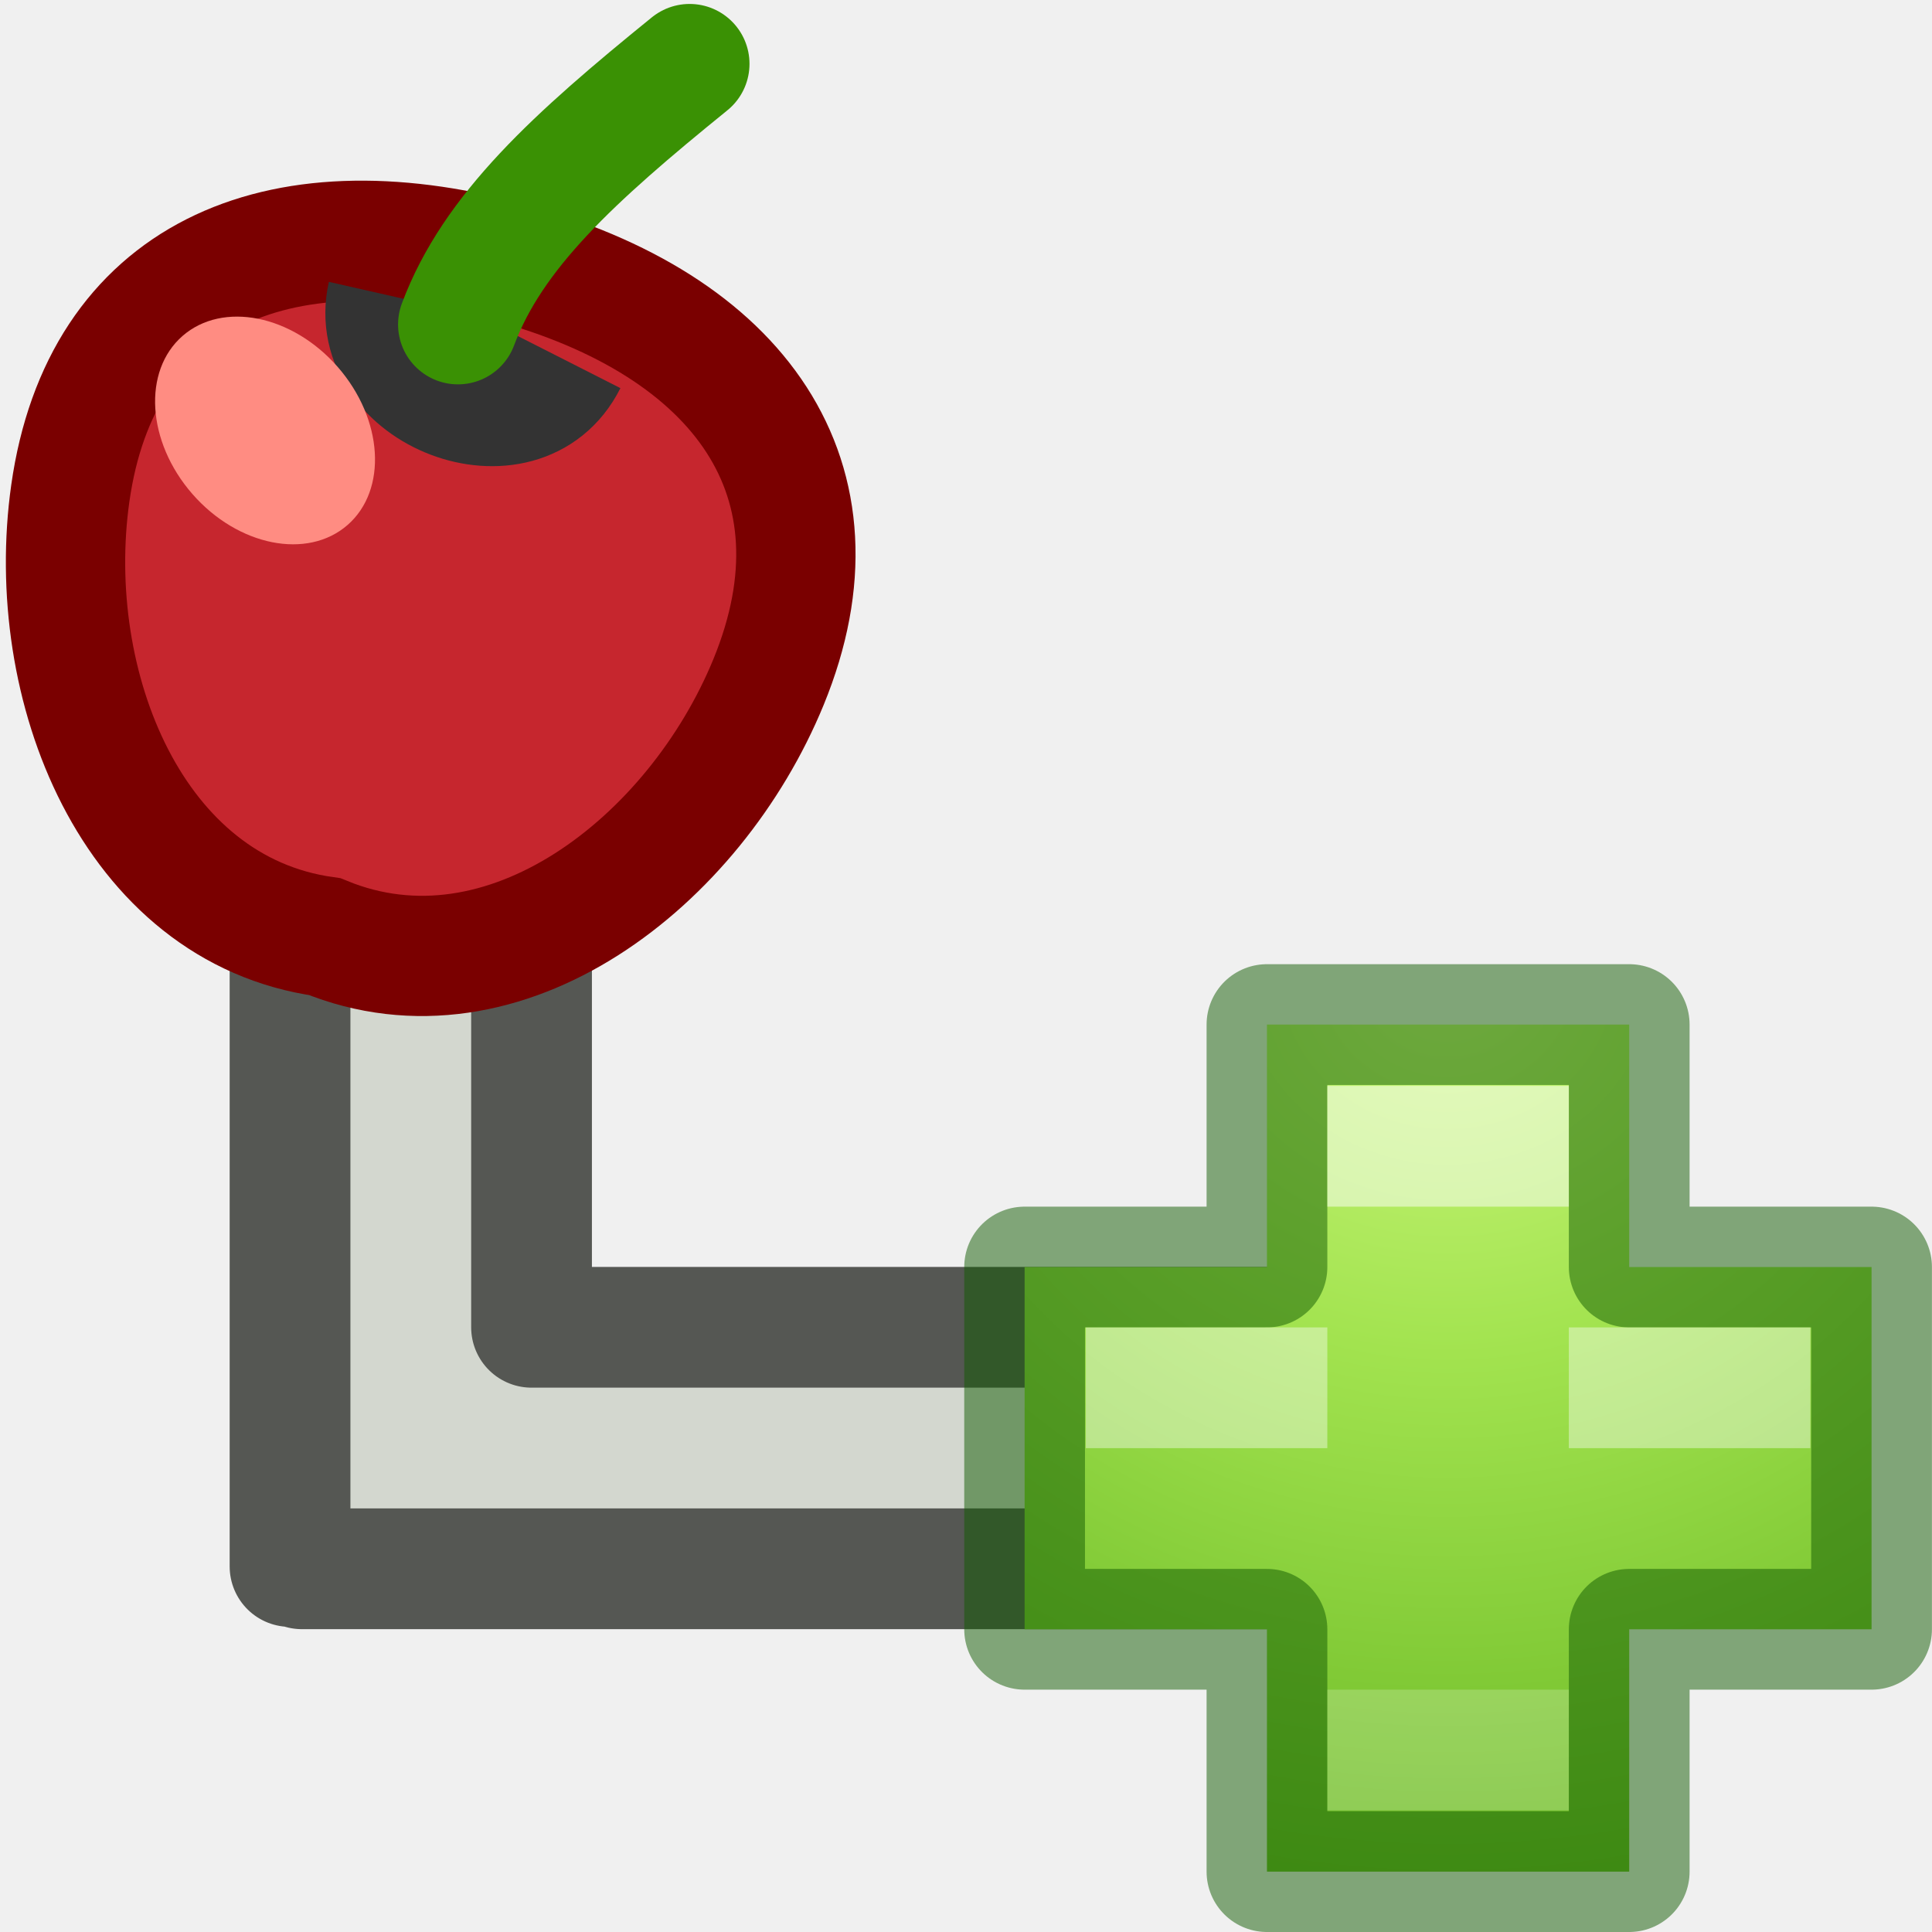
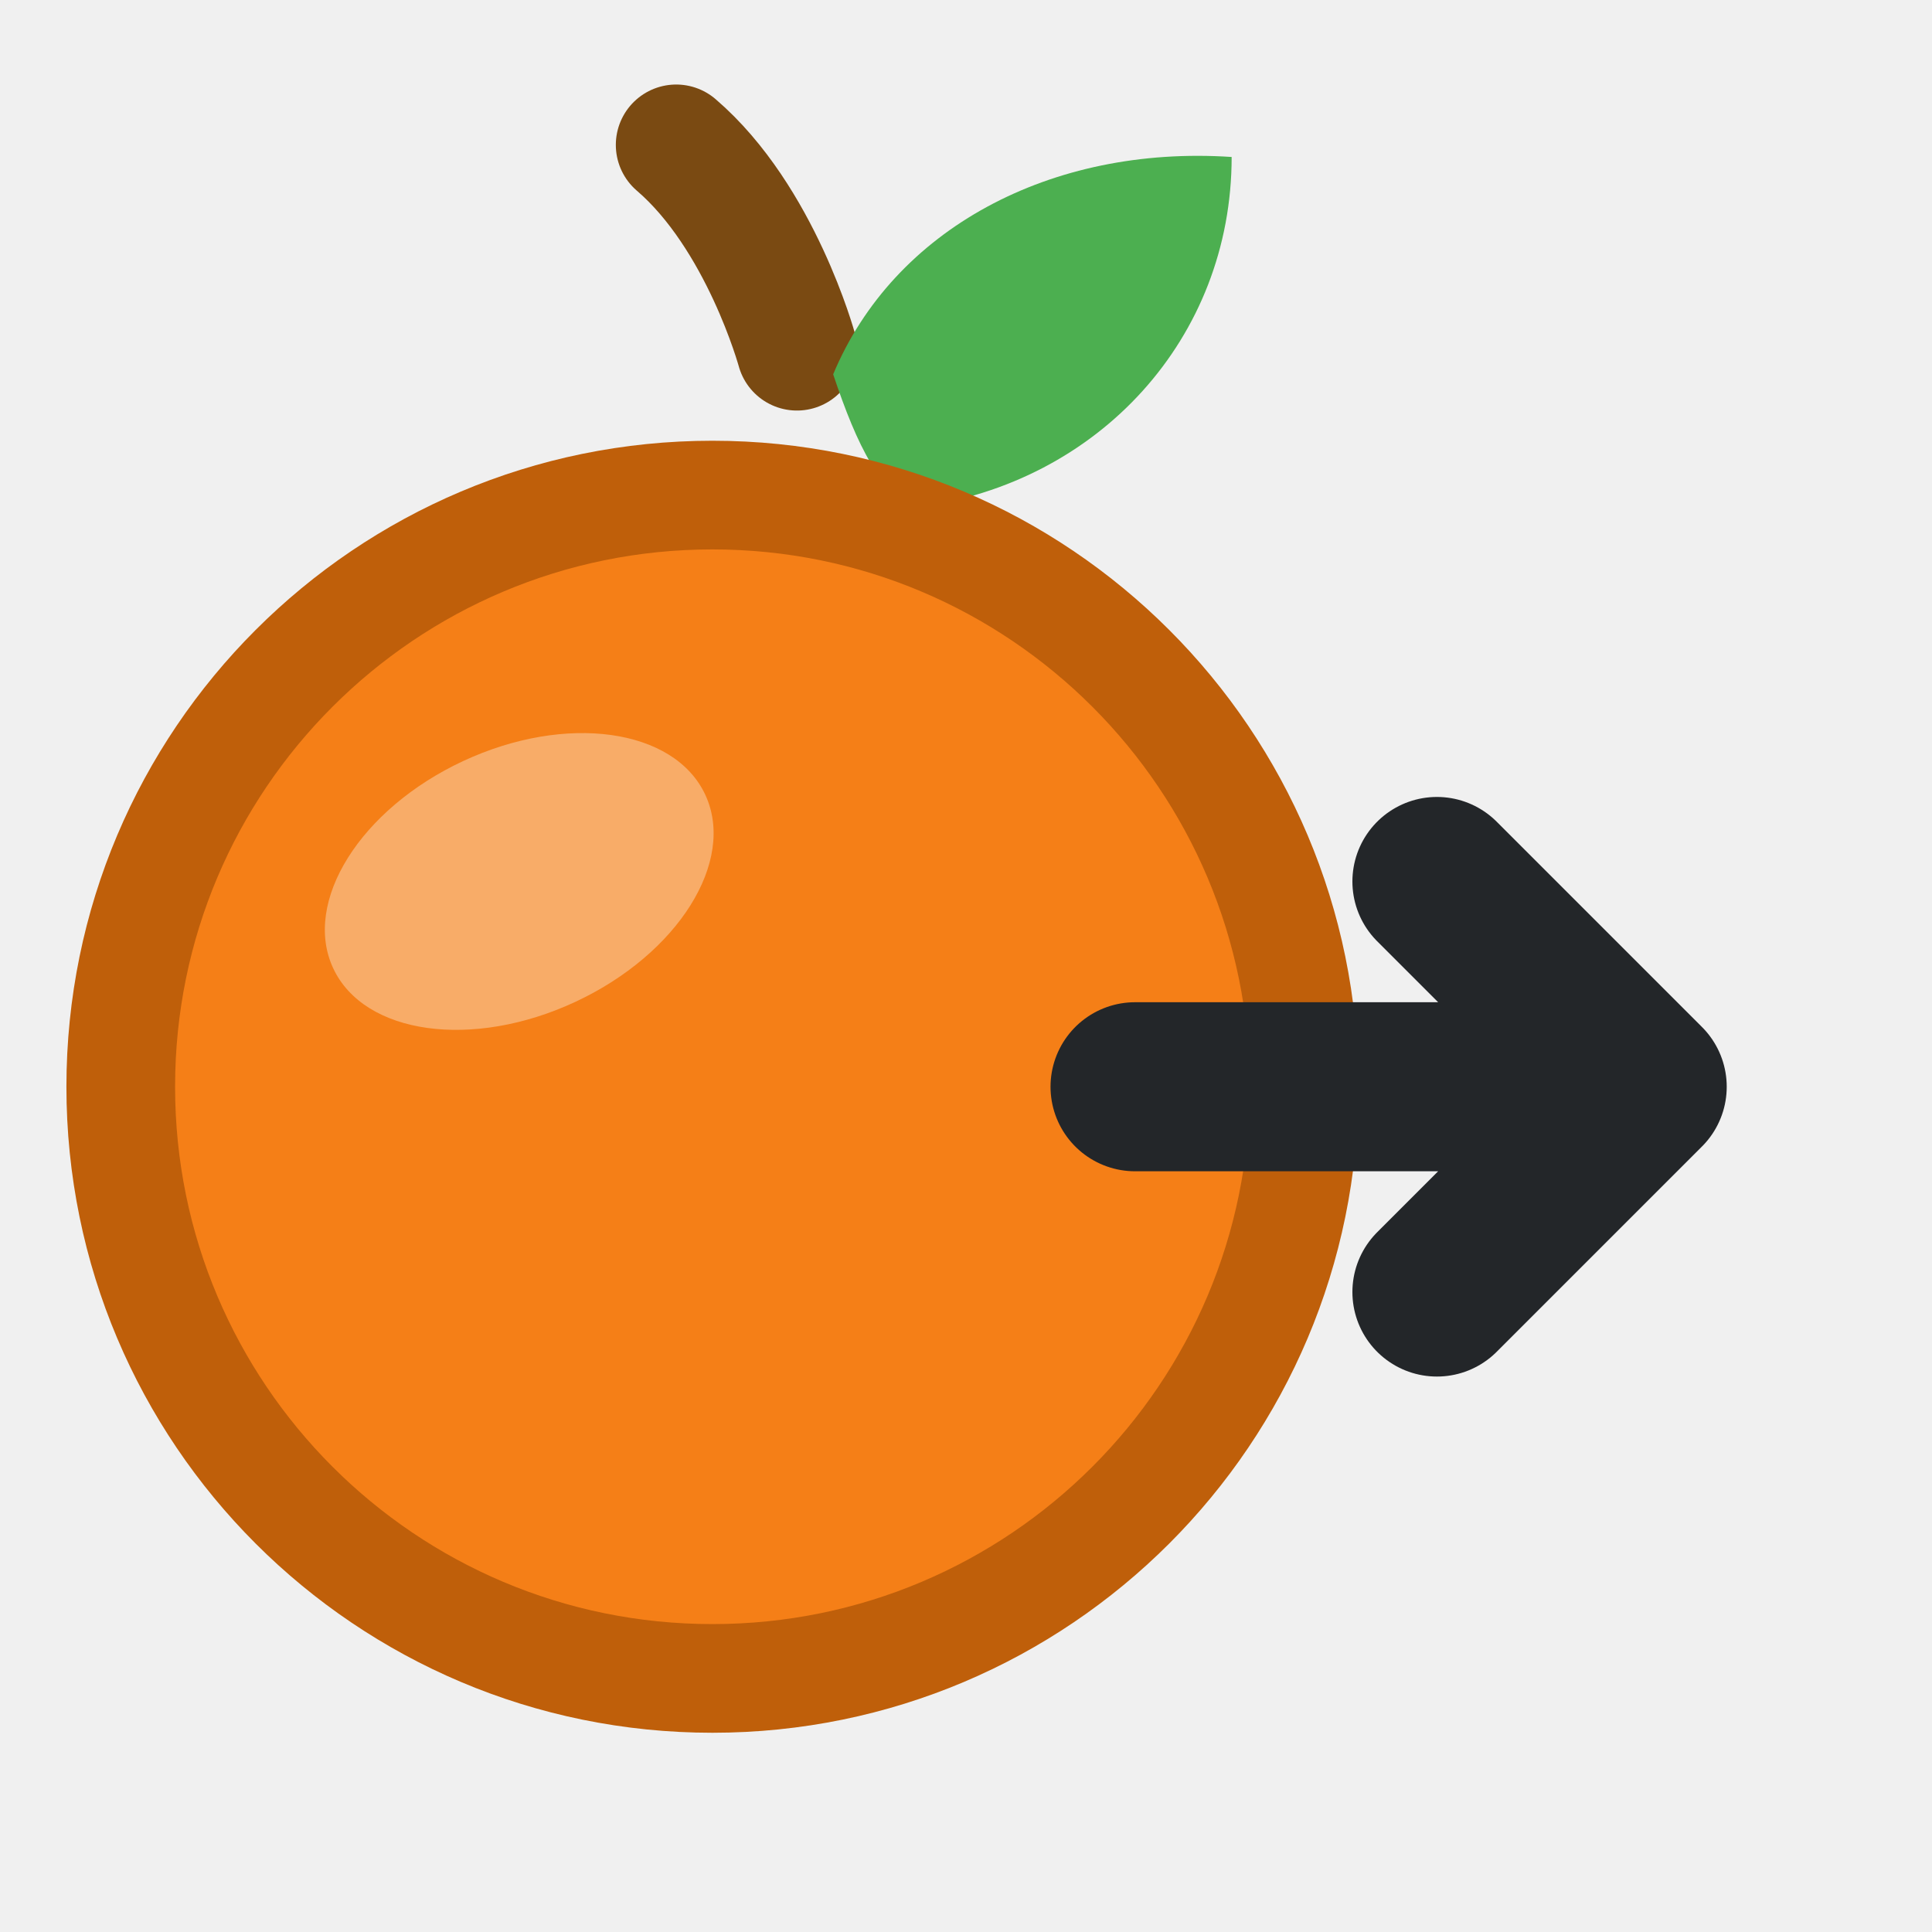
- <svg xmlns="http://www.w3.org/2000/svg" xmlns:xlink="http://www.w3.org/1999/xlink" height="16" width="16" version="1.1" id="svg6">
-   <defs id="defs10">
-     <linearGradient id="G5">
-       <stop id="s9" style="stop-color:#000;stop-opacity:1" offset="0" />
-       <stop id="s10" style="stop-color:#000;stop-opacity:0" offset="1" />
-     </linearGradient>
-     <linearGradient id="G4-0">
-       <stop id="s7-3" style="stop-color:#d50f0f;stop-opacity:1" offset="0" />
-       <stop id="s8-9" style="stop-color:#860000;stop-opacity:1" offset="1" />
-     </linearGradient>
-     <linearGradient id="G2-9">
-       <stop id="s3-69" style="stop-color:#fff;stop-opacity:1" offset="0" />
-       <stop id="s4-33" style="stop-color:#fff;stop-opacity:0" offset="1" />
-     </linearGradient>
-     <linearGradient id="G1-6-5-0">
-       <stop id="s1-3-2" style="stop-color:#59a40f;stop-opacity:1" offset="0" />
-       <stop id="s2-9-9" style="stop-color:#306102;stop-opacity:1" offset="1" />
-     </linearGradient>
-     <linearGradient y2="9.25" x2="1.8" y1="9.25" x1="24.2" gradientTransform="matrix(0,-1.428572,-2,0,26.54538,57.05318)" gradientUnits="userSpaceOnUse" id="linearGradient942" xlink:href="#linearGradient78" />
-     <linearGradient id="linearGradient78">
-       <stop style="stop-color:#9bdb4d;stop-opacity:1" offset="0" id="stop74" />
-       <stop style="stop-color:#68b723;stop-opacity:1" offset="1" id="stop76" />
-     </linearGradient>
-     <linearGradient gradientTransform="matrix(0.9862845,0,0,1.015346,-17.01665,14.97268)" gradientUnits="userSpaceOnUse" xlink:href="#linearGradient965" id="linearGradient3030" y2="36.942" x2="24.139" y1="9.365" x1="24.139" />
-     <linearGradient id="linearGradient965">
-       <stop id="stop957" style="stop-color:#ffffff;stop-opacity:1" offset="0" />
-       <stop id="stop959" style="stop-color:#ffffff;stop-opacity:0.235" offset="0" />
-       <stop id="stop961" style="stop-color:#ffffff;stop-opacity:0.157" offset="1" />
-       <stop id="stop963" style="stop-color:#ffffff;stop-opacity:0.392" offset="1" />
-     </linearGradient>
-     <linearGradient gradientTransform="matrix(1.023789,0,0,0.9767686,-17.88797,15.87861)" gradientUnits="userSpaceOnUse" xlink:href="#linearGradient4333" id="linearGradient3030-1" y2="26.212" x2="24.139" y1="20.069" x1="24.139" />
-     <linearGradient id="linearGradient4333">
-       <stop id="stop4335" style="stop-color:#ffffff;stop-opacity:1" offset="0" />
-       <stop id="stop4337" style="stop-color:#ffffff;stop-opacity:0.235" offset="0" />
-       <stop id="stop4339" style="stop-color:#ffffff;stop-opacity:0.157" offset="1" />
-       <stop id="stop4341" style="stop-color:#ffffff;stop-opacity:0.392" offset="1" />
-     </linearGradient>
-     <radialGradient gradientTransform="matrix(0,0.3852883,-0.4195884,0,25.38978,-23.79329)" gradientUnits="userSpaceOnUse" xlink:href="#linearGradient3242-7-3-8-0-4-58-06" id="radialGradient3259" fy="48.605" fx="64.575" r="31" cy="48.605" cx="64.575" />
-     <linearGradient id="linearGradient3242-7-3-8-0-4-58-06">
-       <stop offset="0" style="stop-color:#cdf87e;stop-opacity:1" id="stop3244-5-8-5-6-4-3-8" />
-       <stop offset="0.262" style="stop-color:#a2e34f;stop-opacity:1" id="stop3246-9-5-1-5-3-0-7" />
-       <stop offset="0.661" style="stop-color:#68b723;stop-opacity:1" id="stop3248-7-2-0-7-5-35-9" />
-       <stop offset="1" style="stop-color:#1d7e0d;stop-opacity:1" id="stop3250-8-2-8-5-6-40-4" />
-     </linearGradient>
-   </defs>
-   <path d="M 2.402 3.973 L 2.402 12.973 L 2.5 12.973 L 2.5 12.992 L 11.5 12.992 L 11.5 10.992 L 4.402 10.992 L 4.402 3.973 L 2.402 3.973 z " style="fill:#d3d7cf;fill-opacity:1;stroke:#555753;stroke-width:1;stroke-linecap:round;stroke-linejoin:round;stroke-miterlimit:4;stroke-dasharray:none;stroke-dashoffset:0;stroke-opacity:1" id="rect5932" />
-   <g id="g1055" transform="matrix(1.983879,0,0,1.983879,-8.512473,-3.546691)">
-     <g transform="translate(11.03655,3.061234)" style="stroke:#7a0000;stroke-opacity:1" id="g1018">
-       <g style="stroke:#7a0000;stroke-opacity:1" id="cherry2-3" transform="matrix(0.1203468,0.00521202,-0.00532923,0.1212868,-8.388063,-3.343866)">
-         <path style="fill:#c6262e;fill-opacity:1;stroke:#7a0000;stroke-width:4.135;stroke-opacity:1" id="p5-12" d="m 42.021,38.735 c -2.28,6.289 -8.636,11.671 -14.976,9.411 -6.706,-0.642 -10.134,-8.201 -9.485,-14.852 0.729,-7.471 6.64,-10.416 14.793,-8.602 8.154,1.814 12.229,6.98 9.668,14.043 z" />
-         <path style="fill:none;stroke:#333333;stroke-width:4.135;stroke-opacity:1" id="p8-9" d="m 28.224,26.012 c -0.601,3.336 4.888,5.213 6.336,2.001" />
-       </g>
-       <path style="fill:#275100;fill-opacity:0.945;stroke:#3a9104;stroke-width:0.5;stroke-linecap:round;stroke-opacity:1;stop-color:#000000" d="m -4.834,0.081 c 0.145,-0.389 0.486,-0.698 0.967,-1.088" id="path1009" />
-     </g>
-     <path d="M 5.742,3.979 A 0.524,0.403 48.879 0 1 5.094,3.85 0.524,0.403 48.879 0 1 5.053,3.19 0.524,0.403 48.879 0 1 5.701,3.32 0.524,0.403 48.879 0 1 5.742,3.979" style="opacity:1;fill:#ff8c82;fill-opacity:1;stroke:none;stroke-width:0.496;stroke-linecap:round;stroke-opacity:1;stop-color:#000000" id="path1046" />
-   </g>
-   <g transform="translate(6.992428,6.993)" id="g901">
-     <path style="color:#000000;display:inline;overflow:visible;visibility:visible;fill:url(#radialGradient3259);fill-opacity:1;fill-rule:nonzero;stroke:none;stroke-width:0.985;stroke-linecap:round;stroke-linejoin:round;stroke-miterlimit:4;stroke-dasharray:none;stroke-dashoffset:0;stroke-opacity:1;marker:none;enable-background:accumulate" id="path2262" d="M 3.5,3.5 V 1.492 h 3 V 3.5 h 2.007 v 3 H 6.5 V 8.507 h -3 V 6.5 H 1.493 v -3 z" />
-     <path style="color:#000000;clip-rule:nonzero;display:inline;overflow:visible;visibility:visible;opacity:0.5;isolation:auto;mix-blend-mode:normal;color-interpolation:sRGB;color-interpolation-filters:linearRGB;solid-color:#000000;solid-opacity:1;fill:none;fill-opacity:1;fill-rule:nonzero;stroke:#0f5a00;stroke-width:1;stroke-linecap:round;stroke-linejoin:round;stroke-miterlimit:4;stroke-dasharray:none;stroke-dashoffset:0;stroke-opacity:1;marker:none;color-rendering:auto;image-rendering:auto;shape-rendering:auto;text-rendering:auto;enable-background:accumulate" id="path2262-5" d="M 3.5,3.5 V 1.492 h 3 V 3.5 h 2.007 v 3 H 6.5 V 8.507 h -3 V 6.5 H 1.493 v -3 z" />
-     <rect style="color:#000000;clip-rule:nonzero;display:inline;overflow:visible;visibility:visible;opacity:0.5;isolation:auto;mix-blend-mode:normal;color-interpolation:sRGB;color-interpolation-filters:linearRGB;solid-color:#000000;solid-opacity:1;fill:#ffffff;fill-opacity:1;fill-rule:nonzero;stroke:none;stroke-width:1;stroke-linecap:round;stroke-linejoin:round;stroke-miterlimit:4;stroke-dasharray:none;stroke-dashoffset:0;stroke-opacity:1;marker:none;color-rendering:auto;image-rendering:auto;shape-rendering:auto;text-rendering:auto;enable-background:accumulate" id="rect4304" width="2" height="1" x="4" y="2" />
-     <rect style="color:#000000;clip-rule:nonzero;display:inline;overflow:visible;visibility:visible;opacity:0.2;isolation:auto;mix-blend-mode:normal;color-interpolation:sRGB;color-interpolation-filters:linearRGB;solid-color:#000000;solid-opacity:1;fill:#ffffff;fill-opacity:1;fill-rule:nonzero;stroke:none;stroke-width:1;stroke-linecap:round;stroke-linejoin:round;stroke-miterlimit:4;stroke-dasharray:none;stroke-dashoffset:0;stroke-opacity:1;marker:none;color-rendering:auto;image-rendering:auto;shape-rendering:auto;text-rendering:auto;enable-background:accumulate" id="rect4304-6" width="2" height="1" x="4" y="7" />
-     <path id="rect4304-6-2" d="m 2,4 v 1 h 2 v -1 z m 4,0 v 1 h 2 v -1 z" style="color:#000000;clip-rule:nonzero;display:inline;overflow:visible;visibility:visible;opacity:0.4;isolation:auto;mix-blend-mode:normal;color-interpolation:sRGB;color-interpolation-filters:linearRGB;solid-color:#000000;solid-opacity:1;fill:#ffffff;fill-opacity:1;fill-rule:nonzero;stroke:none;stroke-width:1;stroke-linecap:round;stroke-linejoin:round;stroke-miterlimit:4;stroke-dasharray:none;stroke-dashoffset:0;stroke-opacity:1;marker:none;color-rendering:auto;image-rendering:auto;shape-rendering:auto;text-rendering:auto;enable-background:accumulate" />
-   </g>
+ <svg xmlns="http://www.w3.org/2000/svg" width="16" height="16" viewBox="0 0 16 16">
+   <path d="M 6.6 2.9 C 6.6 2.9 6.3 1.8 5.6 1.2" stroke="#7a4a12" stroke-width="1" fill="none" stroke-linecap="round" />
+   <path d="M 6.9 3.1 C 7.4 1.9 8.7 1.2 10.2 1.3 C 10.2 2.8 9.1 4.0 7.6 4.2 C 7.3 4.1 7.1 3.7 6.9 3.1 Z" fill="#4caf50" />
+   <circle cx="5.9" cy="9.0" r="4.9" fill="#f57f17" stroke="#bf5f0a" stroke-width="0.9" />
+   <ellipse cx="4.3" cy="7.3" rx="1.7" ry="1.1" fill="#ffffff" opacity="0.35" transform="rotate(-25 4.3 7.3)" />
+   <path d="M 9.4 9.0 h 4.2 m 0 0 l -1.7 -1.7 m 1.7 1.7 l -1.7 1.7" stroke="#232629" stroke-width="1.4" fill="none" stroke-linecap="round" stroke-linejoin="round" />
</svg>
